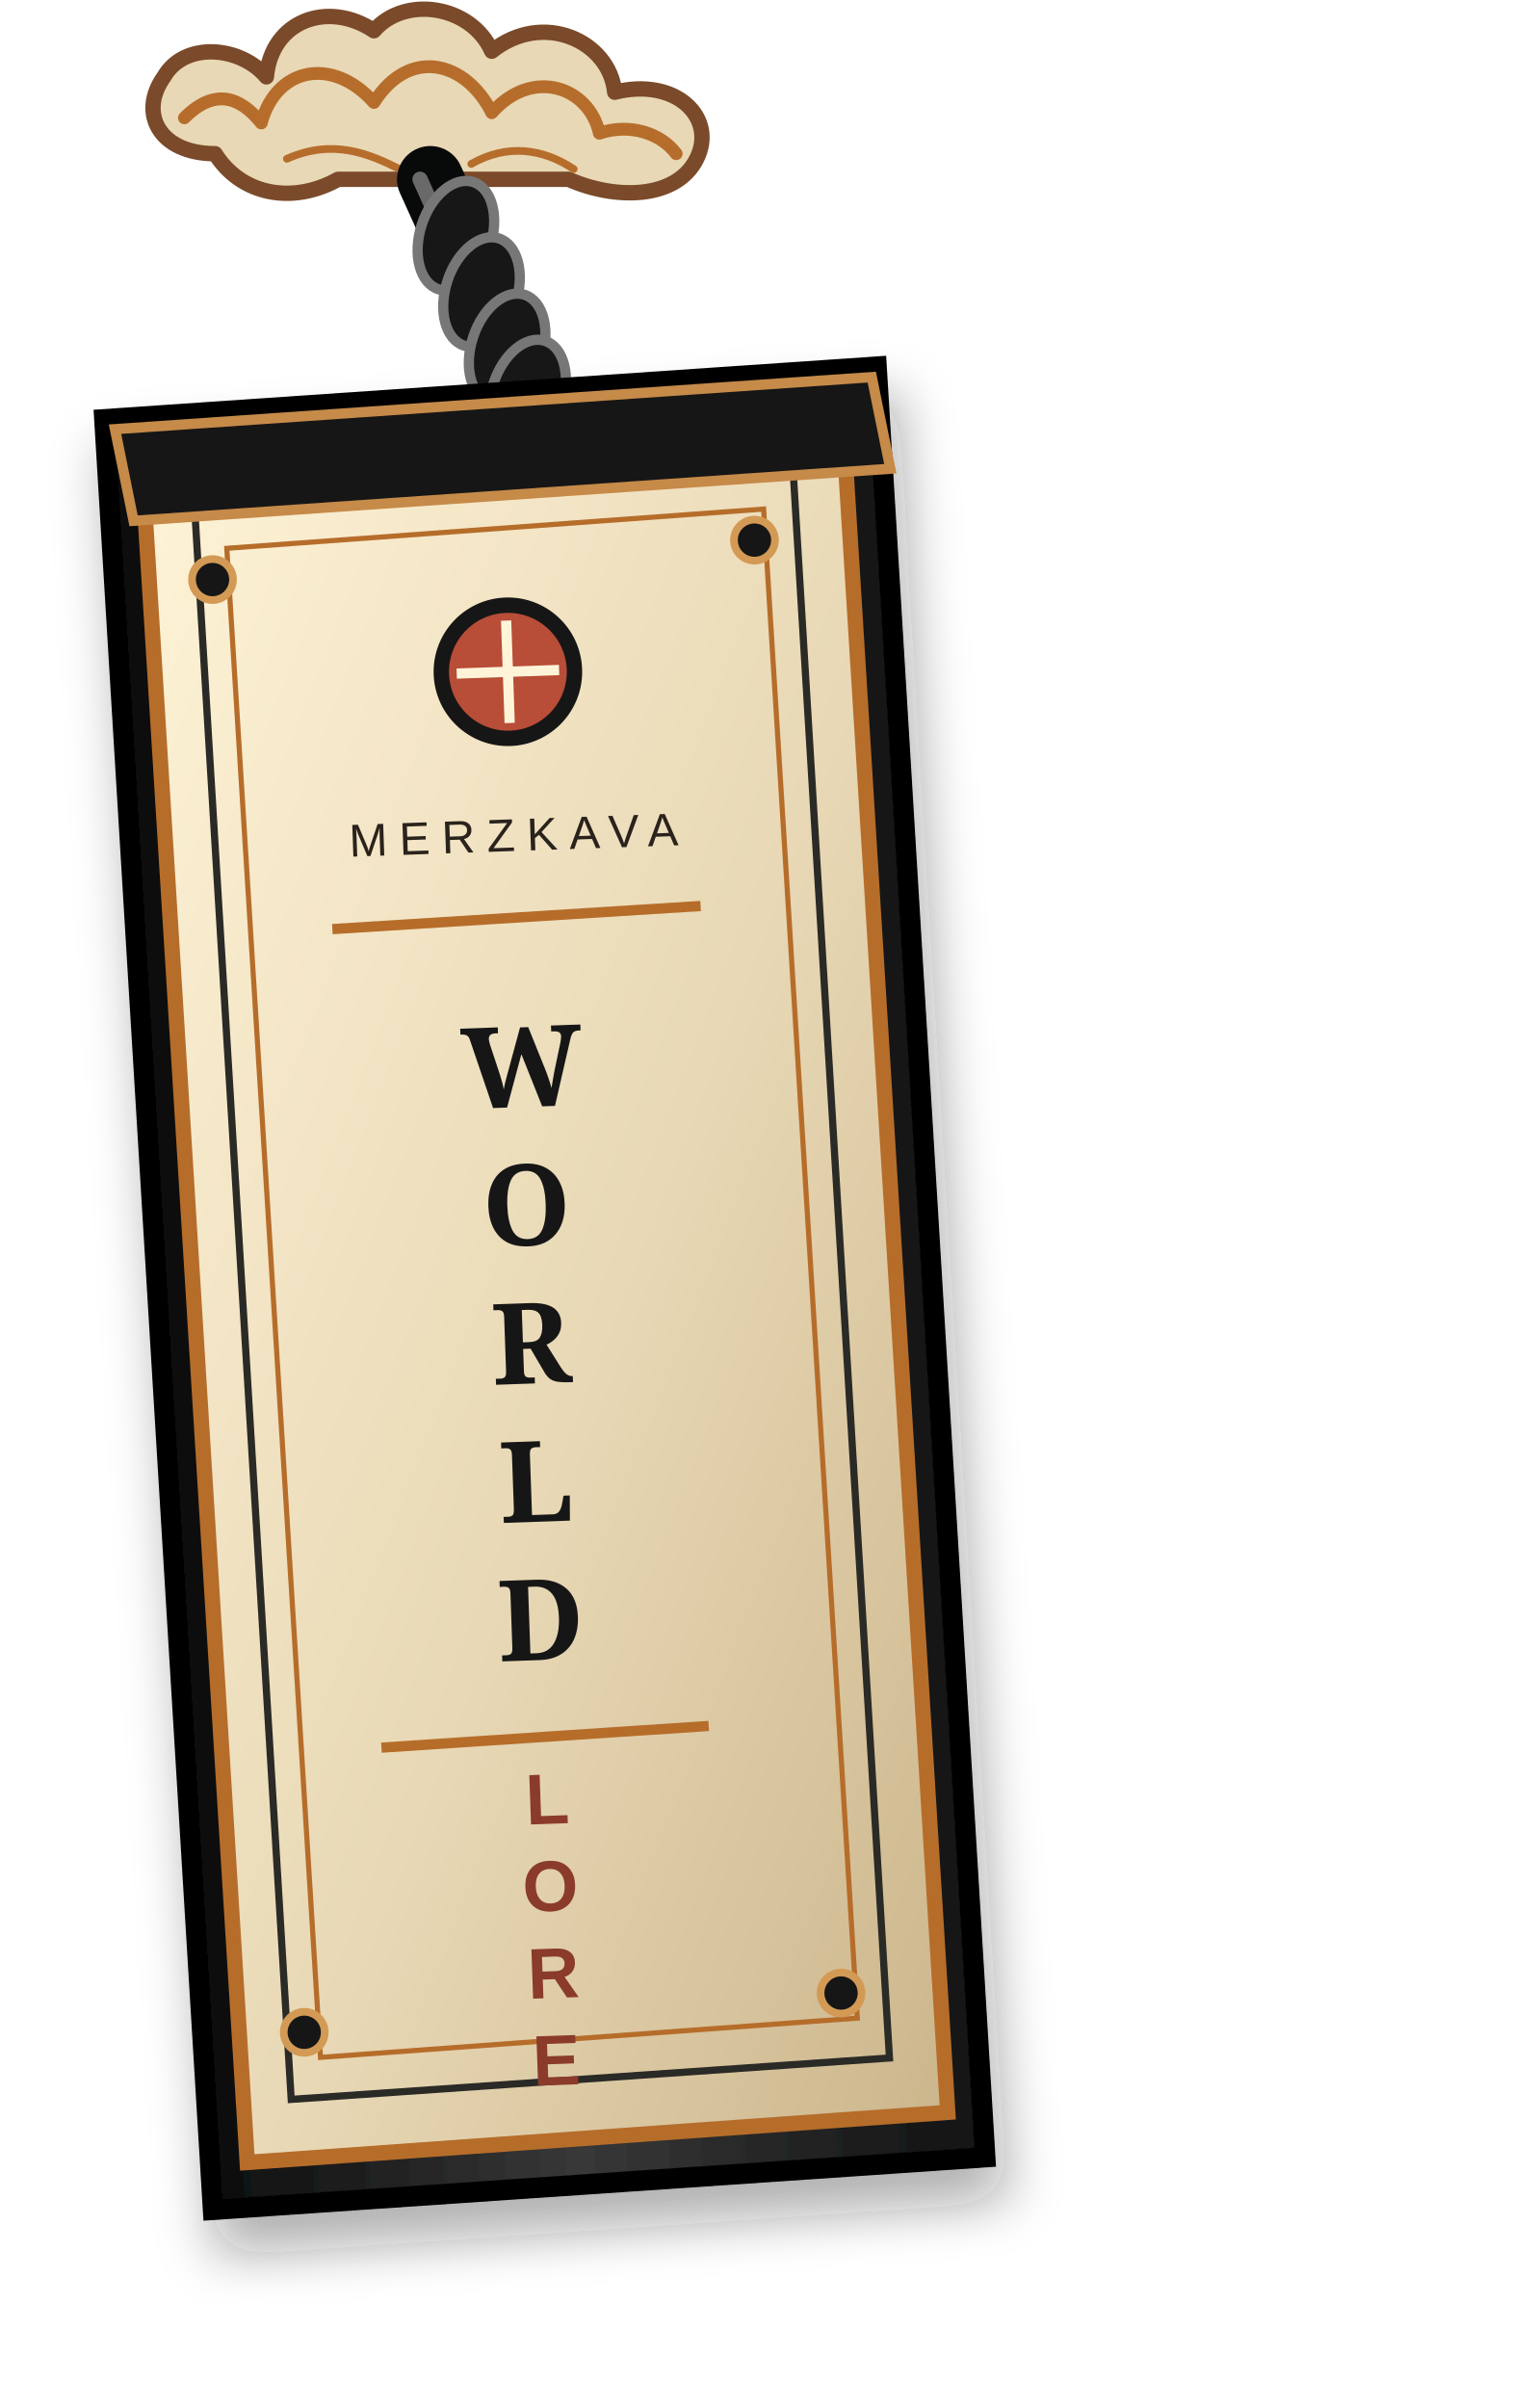
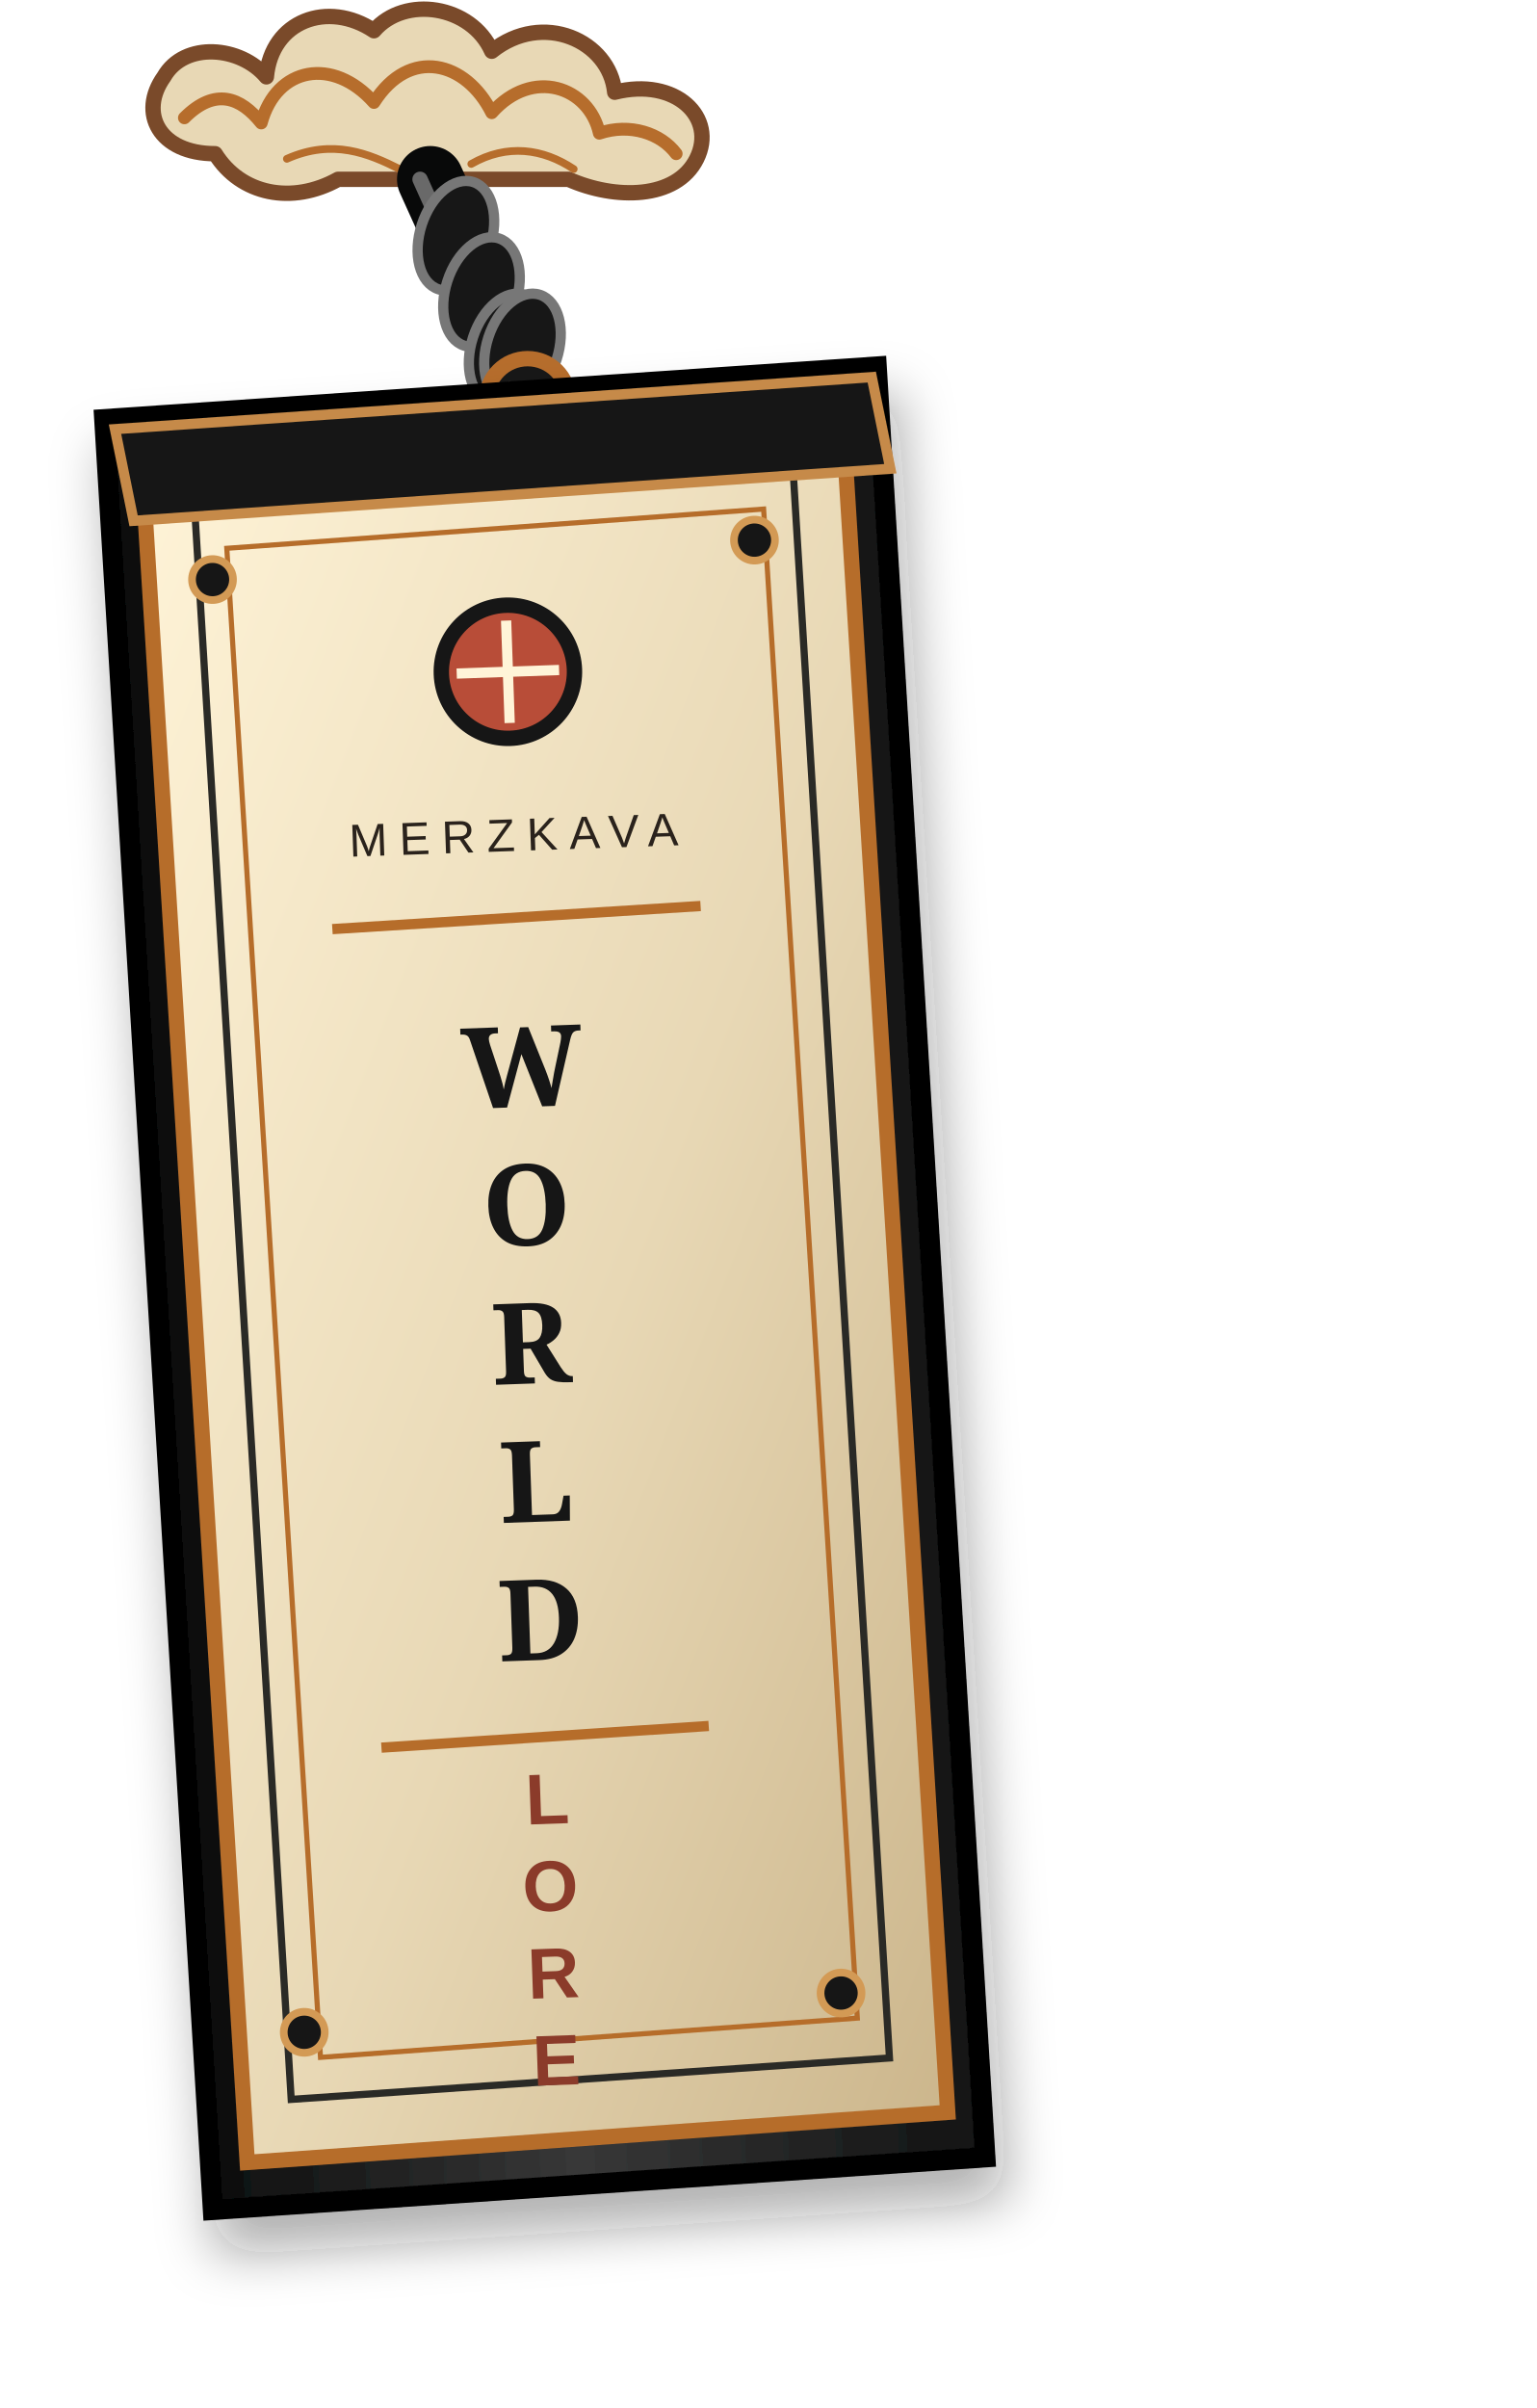
<svg xmlns="http://www.w3.org/2000/svg" width="300" height="470" viewBox="0 0 300 470" role="img" aria-labelledby="title">
  <defs>
    <filter id="shadow" x="-30%" y="-20%" width="170%" height="160%">
      <feDropShadow dx="2" dy="7" stdDeviation="5" flood-color="#151515" flood-opacity=".34" />
    </filter>
    <linearGradient id="paper" x1="0" y1="0" x2="1" y2="1">
      <stop offset="0" stop-color="#FFF4D8" />
      <stop offset=".55" stop-color="#E8D8B5" />
      <stop offset="1" stop-color="#CBB58B" />
    </linearGradient>
    <linearGradient id="iron" x1="0" y1="0" x2="1" y2="0">
      <stop offset="0" stop-color="#080909" />
      <stop offset=".5" stop-color="#383838" />
      <stop offset="1" stop-color="#111212" />
    </linearGradient>
  </defs>
  <g stroke-linejoin="round" stroke-linecap="round">
    <path d="M42 30 C31 30 27 22 32 15 C36 8 47 9 52 15 C53 4 64 0 73 6 C79 -1 92 1 96 10 C106 2 119 8 120 18 C132 15 140 23 136 31 C132 39 120 39 111 35 L66 35 C57 40 47 38 42 30 Z" fill="#E8D8B5" stroke="#7A4A2A" stroke-width="3" />
    <path d="M36 23 C42 17 47 19 51 24 C54 13 65 11 73 20 C80 9 91 12 96 22 C104 13 115 17 117 26 C123 24 129 26 132 30" fill="none" stroke="#B66D2C" stroke-width="2.5" />
    <path d="M56 31 C65 27 72 30 78 33 M92 32 C99 28 106 29 112 33" fill="none" stroke="#B66D2C" stroke-width="1.5" />
    <circle cx="84" cy="34" r="3" fill="#B84D37" stroke="#FFF4D8" stroke-width="1" />
  </g>
  <g stroke-linejoin="round">
    <path d="M84 35 L103 77" fill="none" stroke="#080909" stroke-width="13" stroke-linecap="round" />
    <path d="M82 35 L100 75" fill="none" stroke="#696969" stroke-width="3" stroke-linecap="round" />
    <g fill="#171717" stroke="#777" stroke-width="2">
      <ellipse cx="89" cy="46" rx="7" ry="11" transform="rotate(18 89 46)" />
      <ellipse cx="94" cy="57" rx="7" ry="11" transform="rotate(18 94 57)" />
      <ellipse cx="99" cy="68" rx="7" ry="11" transform="rotate(18 99 68)" />
-       <ellipse cx="103" cy="77" rx="7" ry="11" transform="rotate(18 103 77)" />
+       <ellipse cx="102" cy="68" rx="7" ry="11" transform="rotate(18 102 68)" />
    </g>
-     <circle cx="103" cy="89" r="8" fill="#171717" stroke="#B66D2C" stroke-width="3" />
-     <path d="M99 86 L107 92 M107 86 L99 92" stroke="#D7B27D" stroke-width="1.5" />
+     <circle cx="103" cy="78" r="8" fill="#171717" stroke="#B66D2C" stroke-width="3" />
+     <path d="M99 75 L107 81 M107 75 L99 81" stroke="#D7B27D" stroke-width="1.5" />
  </g>
  <g transform="rotate(-2 105 270)" filter="url(#shadow)">
    <path d="M27 79 L178 74 L187 424 L36 429 Z" fill="url(#iron)" stroke="#050505" stroke-width="4" />
    <path d="M34 87 L171 82 L180 415 L43 420 Z" fill="url(#paper)" stroke="#B66D2C" stroke-width="3" />
    <path d="M44 97 L161 93 L169 404 L52 408 Z" fill="none" stroke="#2A2925" stroke-width="1.4" />
    <path d="M50 105 L155 101 L163 396 L58 400 Z" fill="none" stroke="#B66D2C" stroke-width="1" />
    <path d="M29 81 L177 76 L180 94 L32 99 Z" fill="#171717" stroke="#C68A48" stroke-width="2" />
    <circle cx="47" cy="111" r="4" fill="#151515" stroke="#D39A55" stroke-width="1.5" />
    <circle cx="153" cy="107" r="4" fill="#151515" stroke="#D39A55" stroke-width="1.5" />
    <circle cx="55" cy="395" r="4" fill="#151515" stroke="#D39A55" stroke-width="1.5" />
    <circle cx="160" cy="391" r="4" fill="#151515" stroke="#D39A55" stroke-width="1.5" />
    <circle cx="104" cy="131" r="13" fill="#B84D37" stroke="#151515" stroke-width="3" />
    <path d="M104 121 V141 M94 131 H114" stroke="#FFF4D8" stroke-width="2" />
    <text x="104" y="166" fill="#29231B" text-anchor="middle" font-family="Arial,sans-serif" font-size="9" letter-spacing="2.3">MERZKAVA</text>
    <path d="M68 180 L140 178" stroke="#B66D2C" stroke-width="2" />
    <g fill="#171717" text-anchor="middle" font-family="Georgia,serif" font-size="22" font-weight="700">
      <text x="104" y="216">W</text>
      <text x="104" y="243">O</text>
      <text x="104" y="270">R</text>
      <text x="104" y="297">L</text>
      <text x="104" y="324">D</text>
    </g>
    <path d="M72 340 L136 338" stroke="#B66D2C" stroke-width="2" />
    <g fill="#8B3B2B" text-anchor="middle" font-family="Arial,sans-serif" font-size="14" font-weight="700">
      <text x="104" y="356">L</text>
      <text x="104" y="373">O</text>
      <text x="104" y="390">R</text>
      <text x="104" y="407">E</text>
    </g>
  </g>
</svg>
